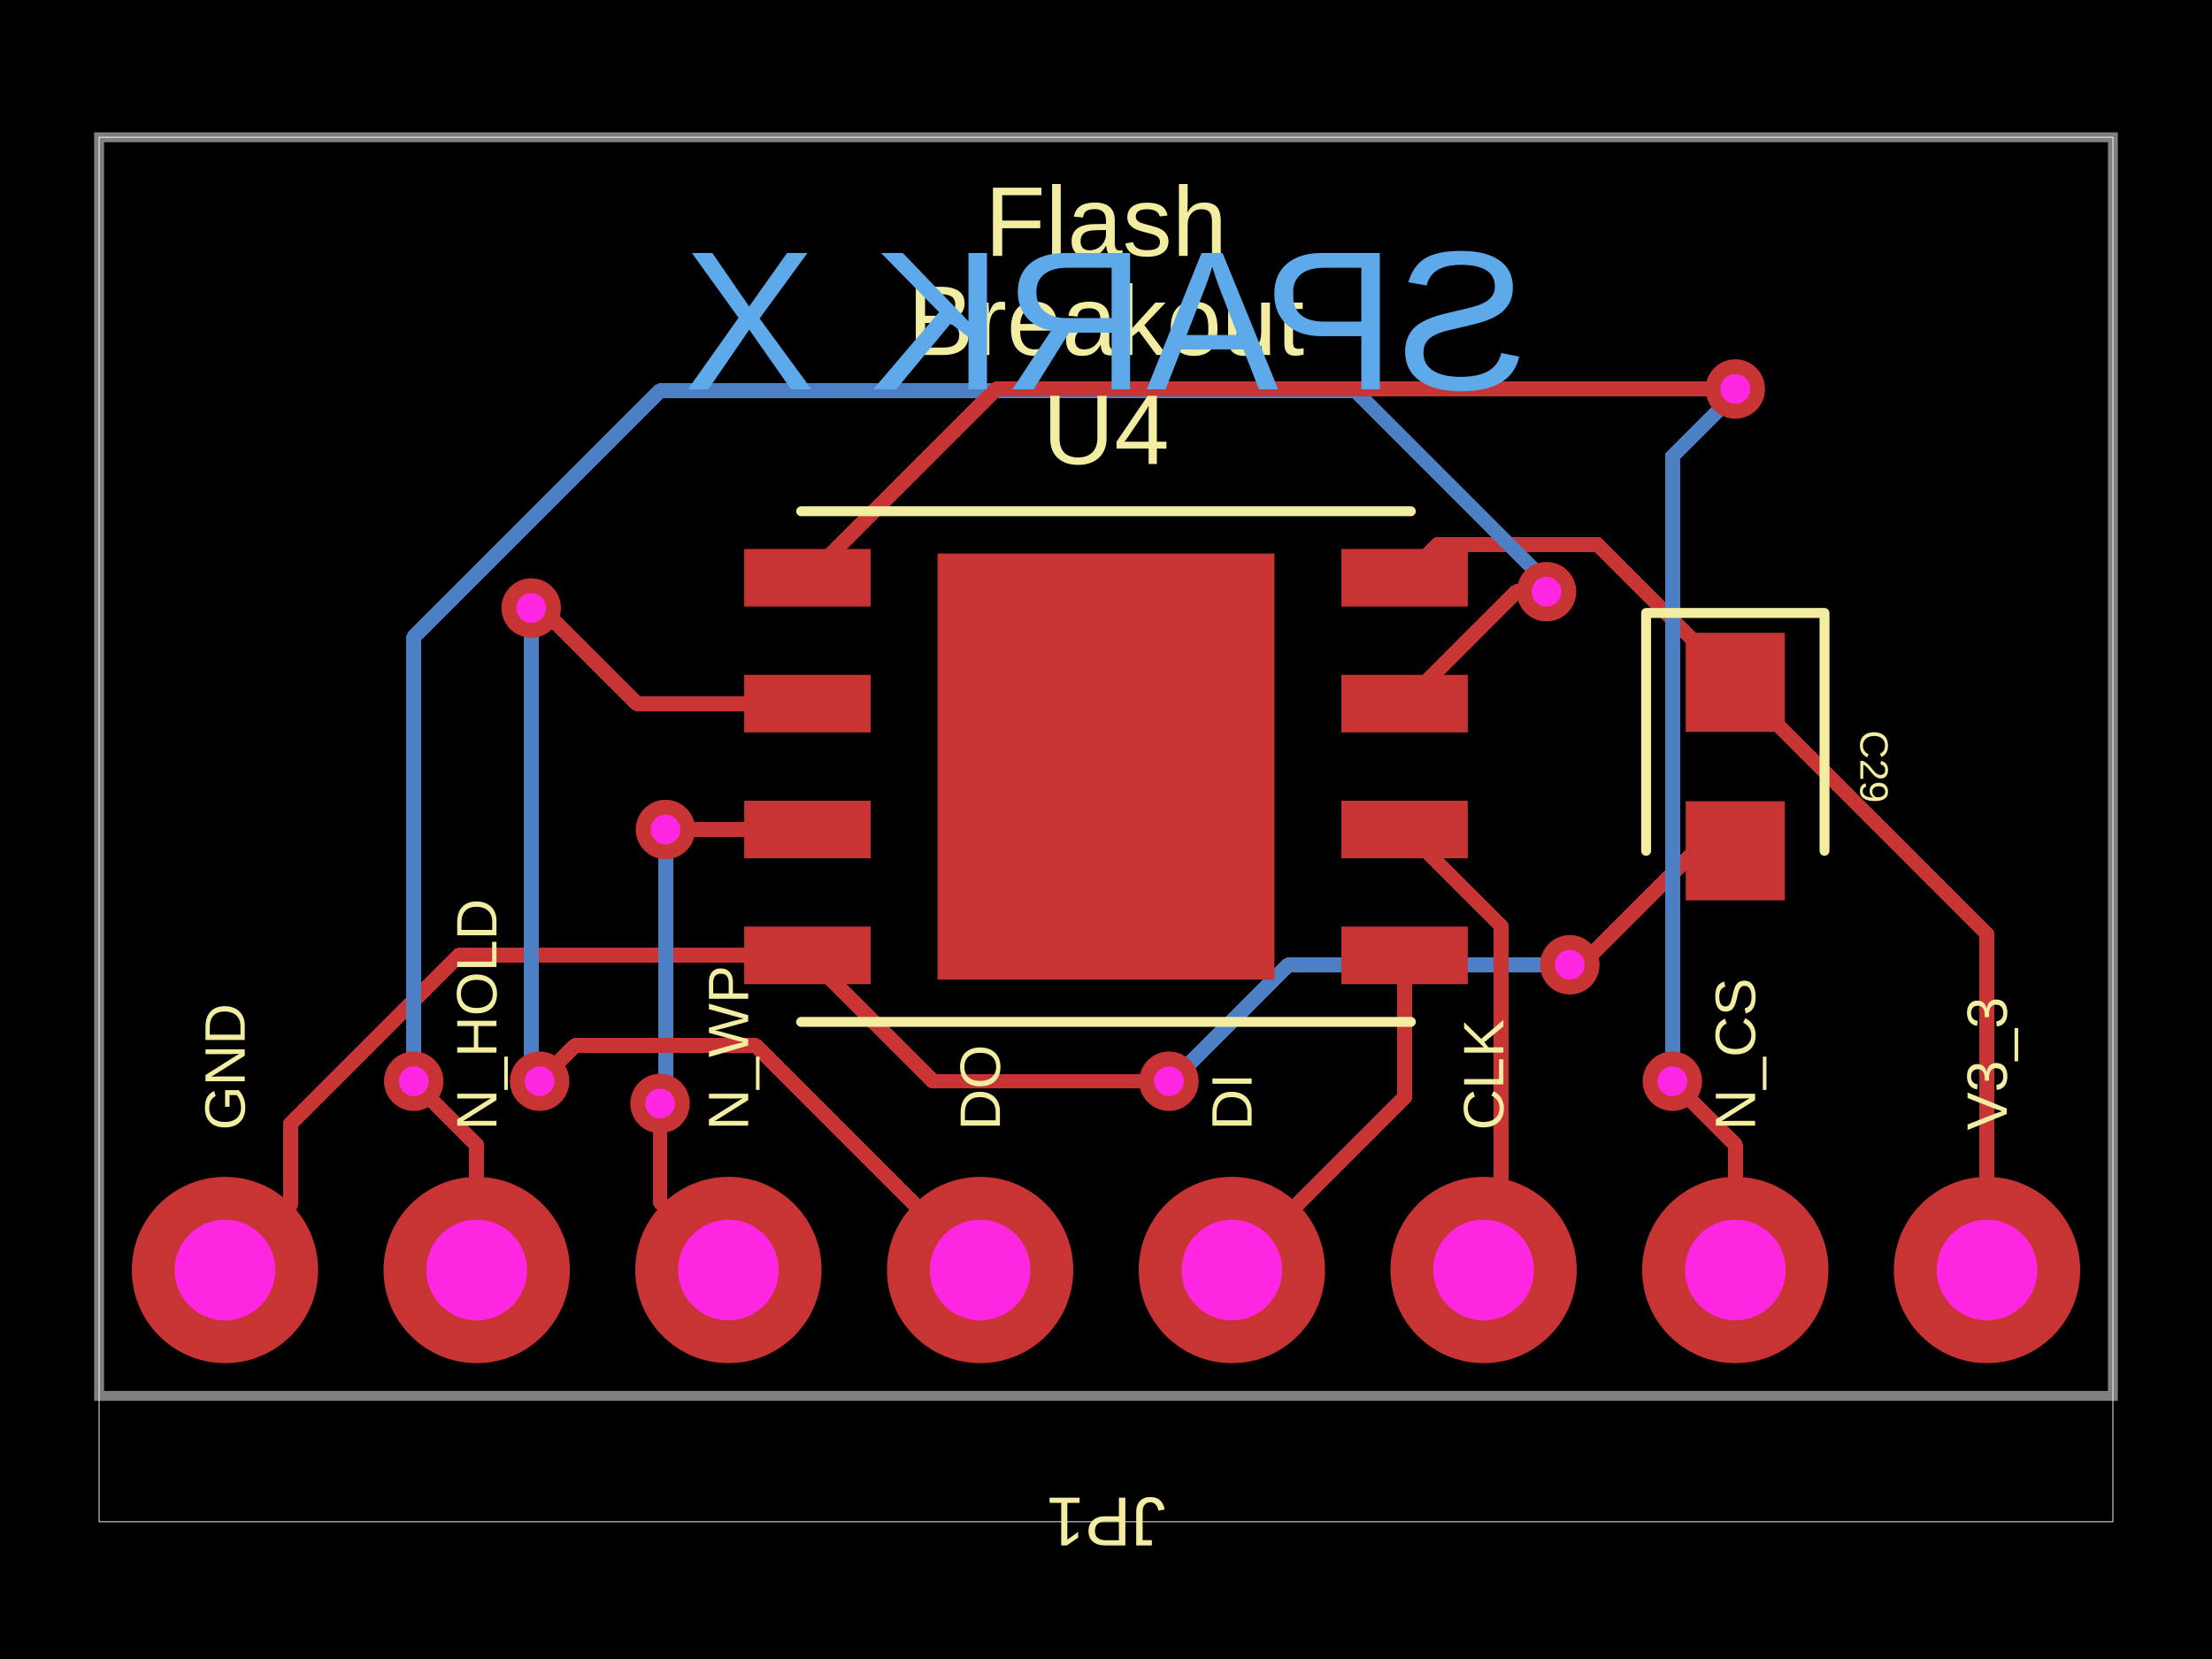
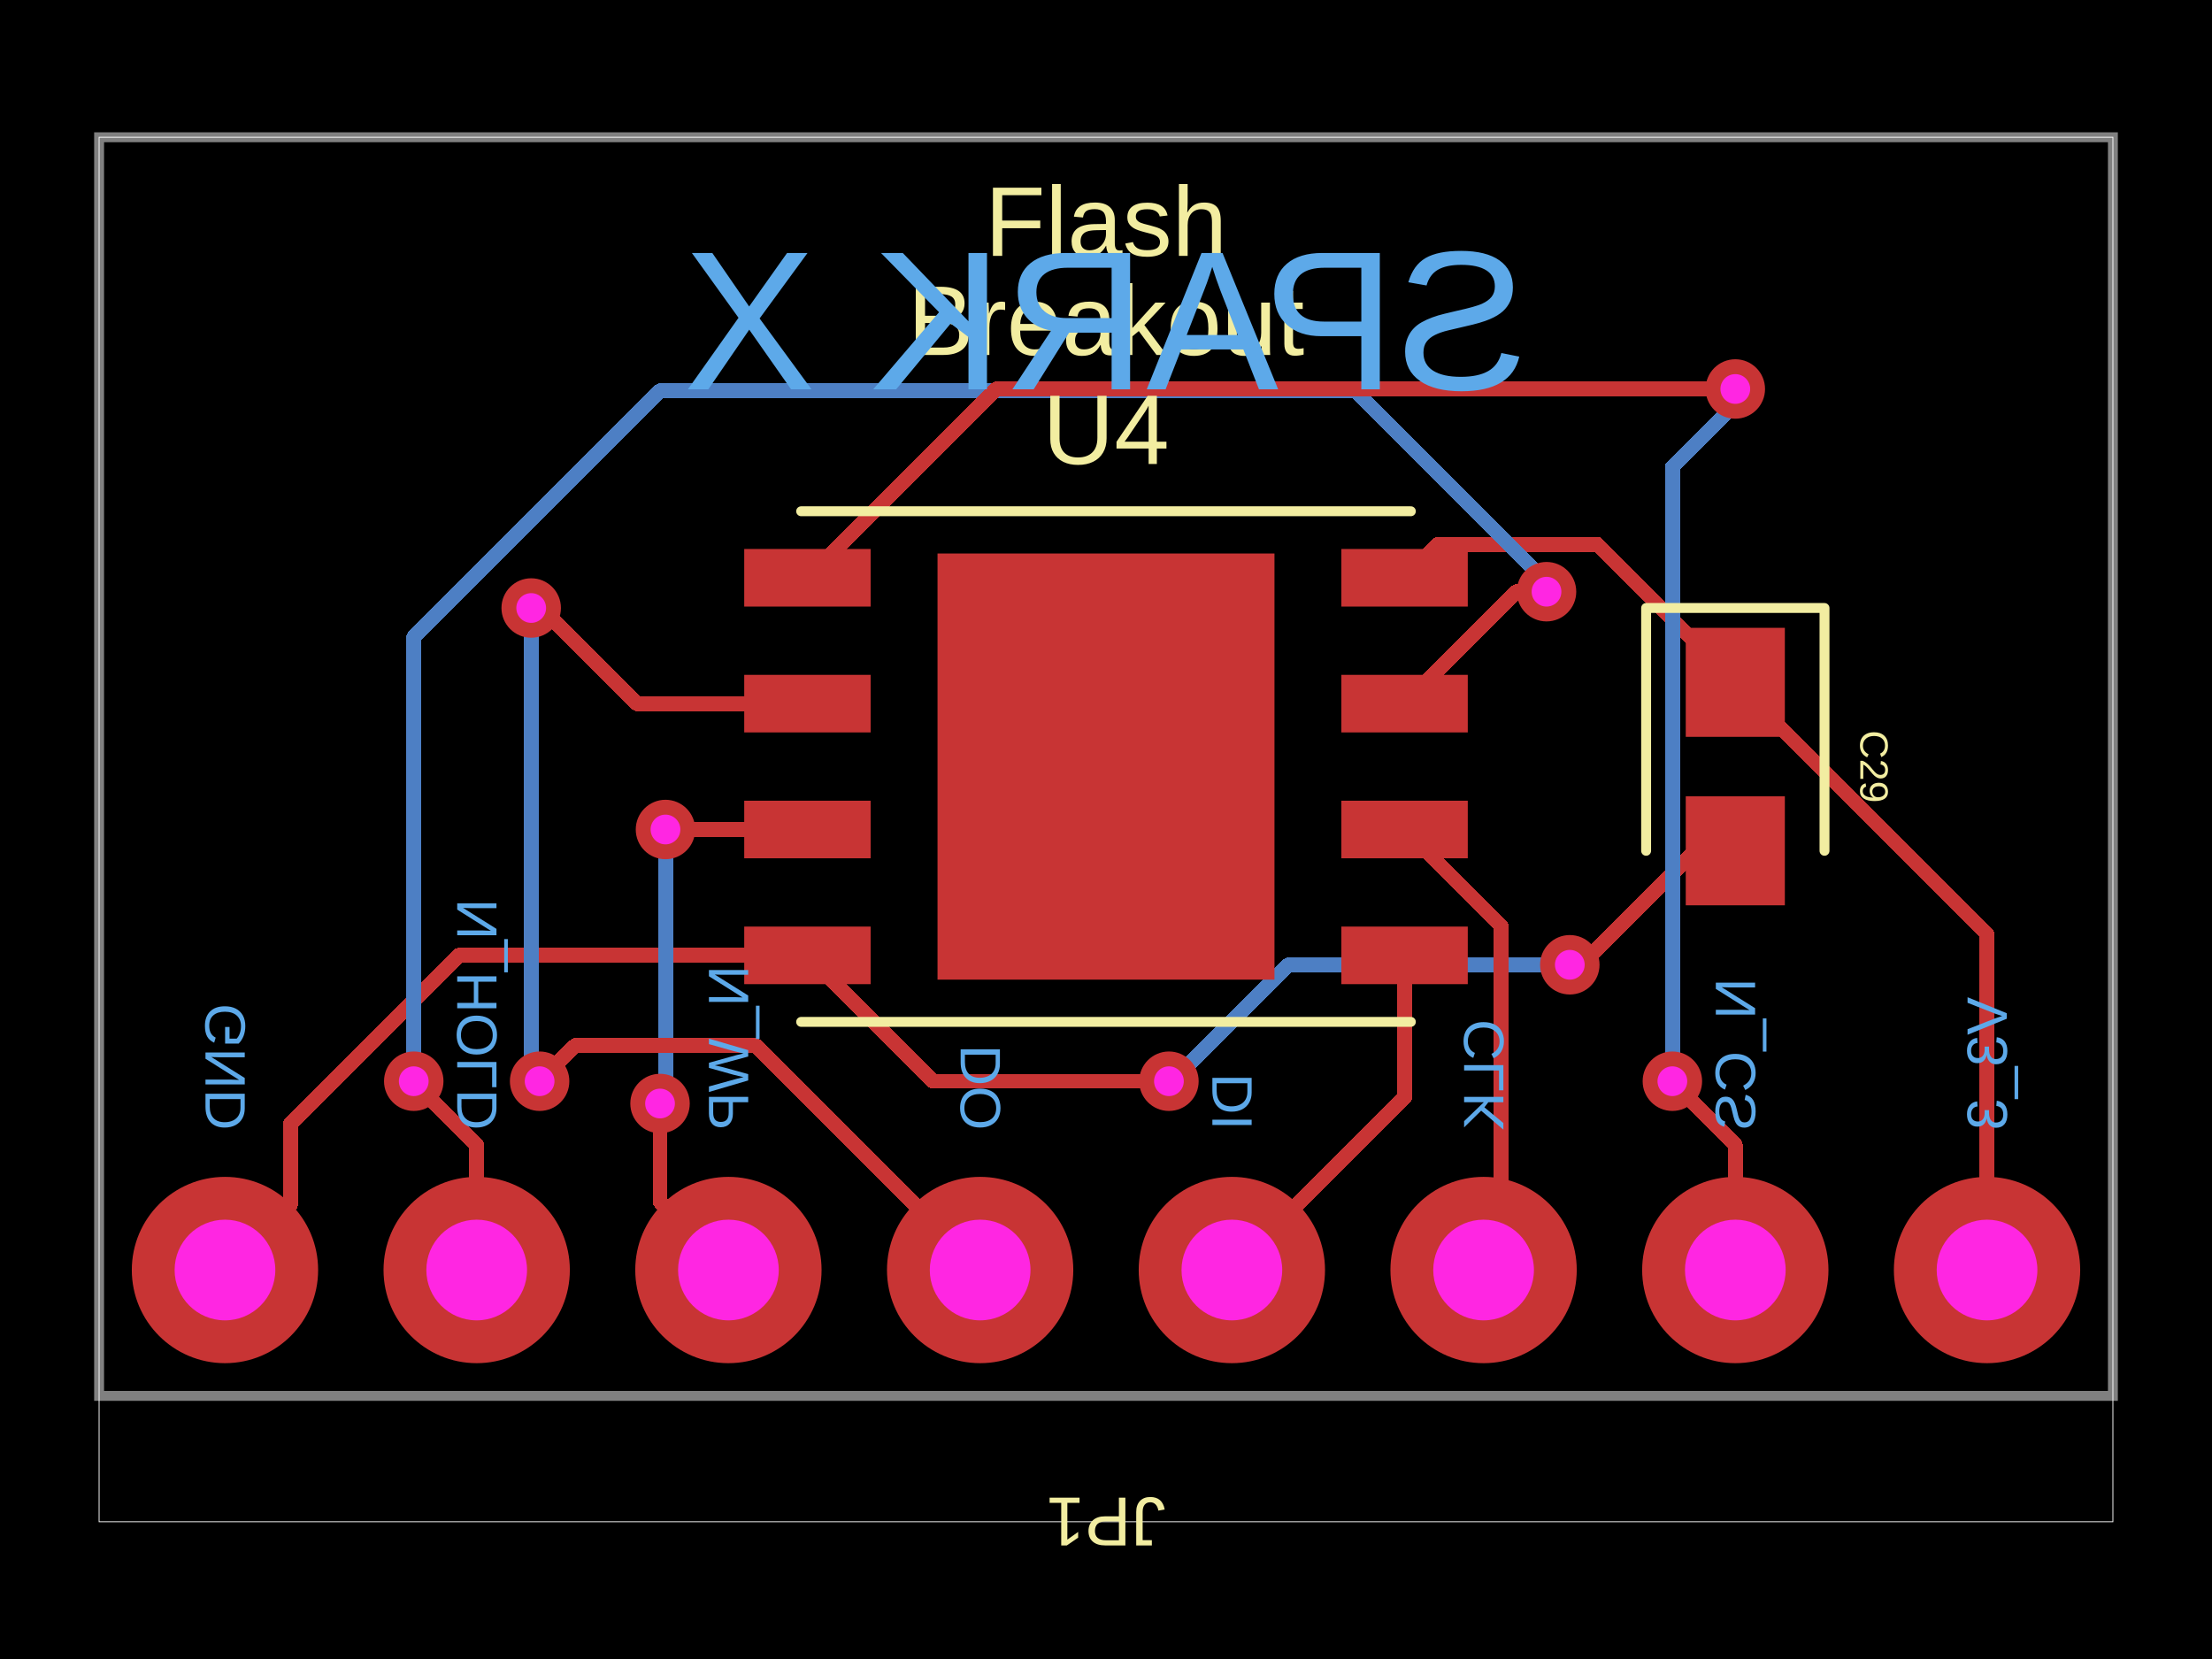
- <svg xmlns="http://www.w3.org/2000/svg" width="800" height="600" data-software-used-string="@tscircuit/core@0.0.574">
+ <svg xmlns="http://www.w3.org/2000/svg" width="800" height="600" data-software-used-string="@tscircuit/core@0.0.579">
  <style />
  <rect class="boundary" x="0" y="0" fill="#000" width="800" height="600" />
  <rect class="pcb-boundary" fill="none" stroke="#fff" stroke-width="0.3" x="35.842" y="49.642" width="728.315" height="500.717" />
  <path class="pcb-board" d="M 35.842 504.839 L 764.158 504.839 L 764.158 49.642 L 35.842 49.642 Z" fill="none" stroke="rgba(255, 255, 255, 0.5)" stroke-width="3.584" />
  <path class="pcb-trace" stroke="rgb(200, 52, 52)" fill="none" d="M 292.018 345.52 L 165.953 345.52" stroke-width="5.376" stroke-linecap="round" stroke-linejoin="round" shape-rendering="crispEdges" data-layer="top" />
  <path class="pcb-trace" stroke="rgb(200, 52, 52)" fill="none" d="M 165.953 345.52 L 105.049 406.424" stroke-width="5.376" stroke-linecap="round" stroke-linejoin="round" shape-rendering="crispEdges" data-layer="top" />
  <path class="pcb-trace" stroke="rgb(200, 52, 52)" fill="none" d="M 105.049 406.424 L 105.049 435.632" stroke-width="5.376" stroke-linecap="round" stroke-linejoin="round" shape-rendering="crispEdges" data-layer="top" />
  <path class="pcb-trace" stroke="rgb(200, 52, 52)" fill="none" d="M 105.049 435.632 L 81.362 459.319" stroke-width="5.376" stroke-linecap="round" stroke-linejoin="round" shape-rendering="crispEdges" data-layer="top" />
  <path class="pcb-trace" stroke="rgb(77, 127, 196)" fill="none" d="M 567.742 348.925 L 567.742 348.925" stroke-width="5.376" stroke-linecap="round" stroke-linejoin="round" shape-rendering="crispEdges" data-layer="bottom" />
  <path class="pcb-trace" stroke="rgb(77, 127, 196)" fill="none" d="M 567.742 348.925 L 466.051 348.925" stroke-width="5.376" stroke-linecap="round" stroke-linejoin="round" shape-rendering="crispEdges" data-layer="bottom" />
  <path class="pcb-trace" stroke="rgb(77, 127, 196)" fill="none" d="M 466.051 348.925 L 423.936 391.039" stroke-width="5.376" stroke-linecap="round" stroke-linejoin="round" shape-rendering="crispEdges" data-layer="bottom" />
  <path class="pcb-trace" stroke="rgb(77, 127, 196)" fill="none" d="M 423.936 391.039 L 422.76 391.039" stroke-width="5.376" stroke-linecap="round" stroke-linejoin="round" shape-rendering="crispEdges" data-layer="bottom" />
  <path class="pcb-trace" stroke="rgb(77, 127, 196)" fill="none" d="M 422.76 391.039 L 422.76 391.039" stroke-width="5.376" stroke-linecap="round" stroke-linejoin="round" shape-rendering="crispEdges" data-layer="bottom" />
  <path class="pcb-trace" stroke="rgb(200, 52, 52)" fill="none" d="M 627.599 307.706 L 613.116 307.706" stroke-width="5.376" stroke-linecap="round" stroke-linejoin="round" shape-rendering="crispEdges" data-layer="top" />
  <path class="pcb-trace" stroke="rgb(200, 52, 52)" fill="none" d="M 613.116 307.706 L 572.556 348.266" stroke-width="5.376" stroke-linecap="round" stroke-linejoin="round" shape-rendering="crispEdges" data-layer="top" />
  <path class="pcb-trace" stroke="rgb(200, 52, 52)" fill="none" d="M 572.556 348.266 L 567.742 348.925" stroke-width="5.376" stroke-linecap="round" stroke-linejoin="round" shape-rendering="crispEdges" data-layer="top" />
  <path class="pcb-trace" stroke="rgb(200, 52, 52)" fill="none" d="M 567.742 348.925 L 567.742 348.925" stroke-width="5.376" stroke-linecap="round" stroke-linejoin="round" shape-rendering="crispEdges" data-layer="top" />
  <path class="pcb-trace" stroke="rgb(200, 52, 52)" fill="none" d="M 422.76 391.039 L 422.76 391.039" stroke-width="5.376" stroke-linecap="round" stroke-linejoin="round" shape-rendering="crispEdges" data-layer="top" />
  <path class="pcb-trace" stroke="rgb(200, 52, 52)" fill="none" d="M 422.76 391.039 L 337.538 391.039" stroke-width="5.376" stroke-linecap="round" stroke-linejoin="round" shape-rendering="crispEdges" data-layer="top" />
  <path class="pcb-trace" stroke="rgb(200, 52, 52)" fill="none" d="M 337.538 391.039 L 292.018 345.52" stroke-width="5.376" stroke-linecap="round" stroke-linejoin="round" shape-rendering="crispEdges" data-layer="top" />
  <path class="pcb-trace" stroke="rgb(200, 52, 52)" fill="none" d="M 627.599 246.774 L 577.678 196.853" stroke-width="5.376" stroke-linecap="round" stroke-linejoin="round" shape-rendering="crispEdges" data-layer="top" />
  <path class="pcb-trace" stroke="rgb(200, 52, 52)" fill="none" d="M 577.678 196.853 L 522.838 196.853" stroke-width="5.376" stroke-linecap="round" stroke-linejoin="round" shape-rendering="crispEdges" data-layer="top" />
  <path class="pcb-trace" stroke="rgb(200, 52, 52)" fill="none" d="M 522.838 196.853 L 520.089 196.853" stroke-width="5.376" stroke-linecap="round" stroke-linejoin="round" shape-rendering="crispEdges" data-layer="top" />
  <path class="pcb-trace" stroke="rgb(200, 52, 52)" fill="none" d="M 520.089 196.853 L 507.982 208.961" stroke-width="5.376" stroke-linecap="round" stroke-linejoin="round" shape-rendering="crispEdges" data-layer="top" />
  <path class="pcb-trace" stroke="rgb(200, 52, 52)" fill="none" d="M 718.638 459.319 L 718.638 337.814" stroke-width="5.376" stroke-linecap="round" stroke-linejoin="round" shape-rendering="crispEdges" data-layer="top" />
  <path class="pcb-trace" stroke="rgb(200, 52, 52)" fill="none" d="M 718.638 337.814 L 627.599 246.774" stroke-width="5.376" stroke-linecap="round" stroke-linejoin="round" shape-rendering="crispEdges" data-layer="top" />
  <path class="pcb-trace" stroke="rgb(77, 127, 196)" fill="none" d="M 149.642 391.039 L 149.642 391.039" stroke-width="5.376" stroke-linecap="round" stroke-linejoin="round" shape-rendering="crispEdges" data-layer="bottom" />
  <path class="pcb-trace" stroke="rgb(77, 127, 196)" fill="none" d="M 149.642 391.039 L 149.642 230.44" stroke-width="5.376" stroke-linecap="round" stroke-linejoin="round" shape-rendering="crispEdges" data-layer="bottom" />
  <path class="pcb-trace" stroke="rgb(77, 127, 196)" fill="none" d="M 149.642 230.44 L 238.812 141.269" stroke-width="5.376" stroke-linecap="round" stroke-linejoin="round" shape-rendering="crispEdges" data-layer="bottom" />
  <path class="pcb-trace" stroke="rgb(77, 127, 196)" fill="none" d="M 238.812 141.269 L 490.046 141.269" stroke-width="5.376" stroke-linecap="round" stroke-linejoin="round" shape-rendering="crispEdges" data-layer="bottom" />
  <path class="pcb-trace" stroke="rgb(77, 127, 196)" fill="none" d="M 490.046 141.269 L 559.319 210.542" stroke-width="5.376" stroke-linecap="round" stroke-linejoin="round" shape-rendering="crispEdges" data-layer="bottom" />
  <path class="pcb-trace" stroke="rgb(77, 127, 196)" fill="none" d="M 559.319 210.542 L 559.319 213.993" stroke-width="5.376" stroke-linecap="round" stroke-linejoin="round" shape-rendering="crispEdges" data-layer="bottom" />
  <path class="pcb-trace" stroke="rgb(77, 127, 196)" fill="none" d="M 559.319 213.993 L 559.319 213.993" stroke-width="5.376" stroke-linecap="round" stroke-linejoin="round" shape-rendering="crispEdges" data-layer="bottom" />
  <path class="pcb-trace" stroke="rgb(200, 52, 52)" fill="none" d="M 172.401 459.319 L 172.401 414.086" stroke-width="5.376" stroke-linecap="round" stroke-linejoin="round" shape-rendering="crispEdges" data-layer="top" />
  <path class="pcb-trace" stroke="rgb(200, 52, 52)" fill="none" d="M 172.401 414.086 L 153.699 395.384" stroke-width="5.376" stroke-linecap="round" stroke-linejoin="round" shape-rendering="crispEdges" data-layer="top" />
  <path class="pcb-trace" stroke="rgb(200, 52, 52)" fill="none" d="M 153.699 395.384 L 149.642 391.039" stroke-width="5.376" stroke-linecap="round" stroke-linejoin="round" shape-rendering="crispEdges" data-layer="top" />
  <path class="pcb-trace" stroke="rgb(200, 52, 52)" fill="none" d="M 149.642 391.039 L 149.642 391.039" stroke-width="5.376" stroke-linecap="round" stroke-linejoin="round" shape-rendering="crispEdges" data-layer="top" />
  <path class="pcb-trace" stroke="rgb(200, 52, 52)" fill="none" d="M 559.319 213.993 L 559.319 213.993" stroke-width="5.376" stroke-linecap="round" stroke-linejoin="round" shape-rendering="crispEdges" data-layer="top" />
  <path class="pcb-trace" stroke="rgb(200, 52, 52)" fill="none" d="M 559.319 213.993 L 548.469 213.993" stroke-width="5.376" stroke-linecap="round" stroke-linejoin="round" shape-rendering="crispEdges" data-layer="top" />
  <path class="pcb-trace" stroke="rgb(200, 52, 52)" fill="none" d="M 548.469 213.993 L 507.982 254.48" stroke-width="5.376" stroke-linecap="round" stroke-linejoin="round" shape-rendering="crispEdges" data-layer="top" />
  <path class="pcb-trace" stroke="rgb(77, 127, 196)" fill="none" d="M 240.681 300 L 240.681 300" stroke-width="5.376" stroke-linecap="round" stroke-linejoin="round" shape-rendering="crispEdges" data-layer="bottom" />
  <path class="pcb-trace" stroke="rgb(77, 127, 196)" fill="none" d="M 240.681 300 L 240.681 395.734" stroke-width="5.376" stroke-linecap="round" stroke-linejoin="round" shape-rendering="crispEdges" data-layer="bottom" />
  <path class="pcb-trace" stroke="rgb(77, 127, 196)" fill="none" d="M 240.681 395.734 L 238.71 397.705" stroke-width="5.376" stroke-linecap="round" stroke-linejoin="round" shape-rendering="crispEdges" data-layer="bottom" />
  <path class="pcb-trace" stroke="rgb(77, 127, 196)" fill="none" d="M 238.71 397.705 L 238.71 399.104" stroke-width="5.376" stroke-linecap="round" stroke-linejoin="round" shape-rendering="crispEdges" data-layer="bottom" />
  <path class="pcb-trace" stroke="rgb(77, 127, 196)" fill="none" d="M 238.71 399.104 L 238.71 399.104" stroke-width="5.376" stroke-linecap="round" stroke-linejoin="round" shape-rendering="crispEdges" data-layer="bottom" />
  <path class="pcb-trace" stroke="rgb(200, 52, 52)" fill="none" d="M 292.018 300 L 249.842 300" stroke-width="5.376" stroke-linecap="round" stroke-linejoin="round" shape-rendering="crispEdges" data-layer="top" />
  <path class="pcb-trace" stroke="rgb(200, 52, 52)" fill="none" d="M 249.842 300 L 248.01 298.168" stroke-width="5.376" stroke-linecap="round" stroke-linejoin="round" shape-rendering="crispEdges" data-layer="top" />
  <path class="pcb-trace" stroke="rgb(200, 52, 52)" fill="none" d="M 248.01 298.168 L 240.681 300" stroke-width="5.376" stroke-linecap="round" stroke-linejoin="round" shape-rendering="crispEdges" data-layer="top" />
  <path class="pcb-trace" stroke="rgb(200, 52, 52)" fill="none" d="M 240.681 300 L 240.681 300" stroke-width="5.376" stroke-linecap="round" stroke-linejoin="round" shape-rendering="crispEdges" data-layer="top" />
  <path class="pcb-trace" stroke="rgb(200, 52, 52)" fill="none" d="M 238.71 399.104 L 238.71 399.104" stroke-width="5.376" stroke-linecap="round" stroke-linejoin="round" shape-rendering="crispEdges" data-layer="top" />
  <path class="pcb-trace" stroke="rgb(200, 52, 52)" fill="none" d="M 238.71 399.104 L 238.71 434.588" stroke-width="5.376" stroke-linecap="round" stroke-linejoin="round" shape-rendering="crispEdges" data-layer="top" />
  <path class="pcb-trace" stroke="rgb(200, 52, 52)" fill="none" d="M 238.71 434.588 L 263.441 459.319" stroke-width="5.376" stroke-linecap="round" stroke-linejoin="round" shape-rendering="crispEdges" data-layer="top" />
  <path class="pcb-trace" stroke="rgb(77, 127, 196)" fill="none" d="M 192.115 219.892 L 192.115 219.892" stroke-width="5.376" stroke-linecap="round" stroke-linejoin="round" shape-rendering="crispEdges" data-layer="bottom" />
  <path class="pcb-trace" stroke="rgb(77, 127, 196)" fill="none" d="M 192.115 219.892 L 192.115 385.788" stroke-width="5.376" stroke-linecap="round" stroke-linejoin="round" shape-rendering="crispEdges" data-layer="bottom" />
  <path class="pcb-trace" stroke="rgb(77, 127, 196)" fill="none" d="M 192.115 385.788 L 195.161 388.834" stroke-width="5.376" stroke-linecap="round" stroke-linejoin="round" shape-rendering="crispEdges" data-layer="bottom" />
  <path class="pcb-trace" stroke="rgb(77, 127, 196)" fill="none" d="M 195.161 388.834 L 195.161 391.039" stroke-width="5.376" stroke-linecap="round" stroke-linejoin="round" shape-rendering="crispEdges" data-layer="bottom" />
  <path class="pcb-trace" stroke="rgb(77, 127, 196)" fill="none" d="M 195.161 391.039 L 195.161 391.039" stroke-width="5.376" stroke-linecap="round" stroke-linejoin="round" shape-rendering="crispEdges" data-layer="bottom" />
  <path class="pcb-trace" stroke="rgb(200, 52, 52)" fill="none" d="M 292.018 254.48 L 230.389 254.48" stroke-width="5.376" stroke-linecap="round" stroke-linejoin="round" shape-rendering="crispEdges" data-layer="top" />
  <path class="pcb-trace" stroke="rgb(200, 52, 52)" fill="none" d="M 230.389 254.48 L 197.937 222.028" stroke-width="5.376" stroke-linecap="round" stroke-linejoin="round" shape-rendering="crispEdges" data-layer="top" />
  <path class="pcb-trace" stroke="rgb(200, 52, 52)" fill="none" d="M 197.937 222.028 L 192.115 219.892" stroke-width="5.376" stroke-linecap="round" stroke-linejoin="round" shape-rendering="crispEdges" data-layer="top" />
  <path class="pcb-trace" stroke="rgb(200, 52, 52)" fill="none" d="M 192.115 219.892 L 192.115 219.892" stroke-width="5.376" stroke-linecap="round" stroke-linejoin="round" shape-rendering="crispEdges" data-layer="top" />
  <path class="pcb-trace" stroke="rgb(200, 52, 52)" fill="none" d="M 195.161 391.039 L 195.161 391.039" stroke-width="5.376" stroke-linecap="round" stroke-linejoin="round" shape-rendering="crispEdges" data-layer="top" />
  <path class="pcb-trace" stroke="rgb(200, 52, 52)" fill="none" d="M 195.161 391.039 L 208.116 378.085" stroke-width="5.376" stroke-linecap="round" stroke-linejoin="round" shape-rendering="crispEdges" data-layer="top" />
  <path class="pcb-trace" stroke="rgb(200, 52, 52)" fill="none" d="M 208.116 378.085 L 270.349 378.085" stroke-width="5.376" stroke-linecap="round" stroke-linejoin="round" shape-rendering="crispEdges" data-layer="top" />
  <path class="pcb-trace" stroke="rgb(200, 52, 52)" fill="none" d="M 270.349 378.085 L 273.246 378.085" stroke-width="5.376" stroke-linecap="round" stroke-linejoin="round" shape-rendering="crispEdges" data-layer="top" />
  <path class="pcb-trace" stroke="rgb(200, 52, 52)" fill="none" d="M 273.246 378.085 L 354.48 459.319" stroke-width="5.376" stroke-linecap="round" stroke-linejoin="round" shape-rendering="crispEdges" data-layer="top" />
  <path class="pcb-trace" stroke="rgb(200, 52, 52)" fill="none" d="M 507.982 345.52 L 507.982 396.857" stroke-width="5.376" stroke-linecap="round" stroke-linejoin="round" shape-rendering="crispEdges" data-layer="top" />
  <path class="pcb-trace" stroke="rgb(200, 52, 52)" fill="none" d="M 507.982 396.857 L 445.52 459.319" stroke-width="5.376" stroke-linecap="round" stroke-linejoin="round" shape-rendering="crispEdges" data-layer="top" />
  <path class="pcb-trace" stroke="rgb(200, 52, 52)" fill="none" d="M 507.982 300 L 542.891 334.909" stroke-width="5.376" stroke-linecap="round" stroke-linejoin="round" shape-rendering="crispEdges" data-layer="top" />
  <path class="pcb-trace" stroke="rgb(200, 52, 52)" fill="none" d="M 542.891 334.909 L 542.891 452.987" stroke-width="5.376" stroke-linecap="round" stroke-linejoin="round" shape-rendering="crispEdges" data-layer="top" />
  <path class="pcb-trace" stroke="rgb(200, 52, 52)" fill="none" d="M 542.891 452.987 L 542.891 452.987" stroke-width="5.376" stroke-linecap="round" stroke-linejoin="round" shape-rendering="crispEdges" data-layer="top" />
  <path class="pcb-trace" stroke="rgb(200, 52, 52)" fill="none" d="M 542.891 452.987 L 536.559 459.319" stroke-width="5.376" stroke-linecap="round" stroke-linejoin="round" shape-rendering="crispEdges" data-layer="top" />
  <path class="pcb-trace" stroke="rgb(77, 127, 196)" fill="none" d="M 604.839 391.039 L 604.839 391.039" stroke-width="5.376" stroke-linecap="round" stroke-linejoin="round" shape-rendering="crispEdges" data-layer="bottom" />
-   <path class="pcb-trace" stroke="rgb(77, 127, 196)" fill="none" d="M 604.839 391.039 L 604.839 165.1" stroke-width="5.376" stroke-linecap="round" stroke-linejoin="round" shape-rendering="crispEdges" data-layer="bottom" />
-   <path class="pcb-trace" stroke="rgb(77, 127, 196)" fill="none" d="M 604.839 165.1 L 622.466 147.473" stroke-width="5.376" stroke-linecap="round" stroke-linejoin="round" shape-rendering="crispEdges" data-layer="bottom" />
-   <path class="pcb-trace" stroke="rgb(77, 127, 196)" fill="none" d="M 622.466 147.473 L 627.599 140.681" stroke-width="5.376" stroke-linecap="round" stroke-linejoin="round" shape-rendering="crispEdges" data-layer="bottom" />
+   <path class="pcb-trace" stroke="rgb(77, 127, 196)" fill="none" d="M 604.839 391.039 L 604.839 168.908" stroke-width="5.376" stroke-linecap="round" stroke-linejoin="round" shape-rendering="crispEdges" data-layer="bottom" />
+   <path class="pcb-trace" stroke="rgb(77, 127, 196)" fill="none" d="M 604.839 168.908 L 625.157 148.59" stroke-width="5.376" stroke-linecap="round" stroke-linejoin="round" shape-rendering="crispEdges" data-layer="bottom" />
+   <path class="pcb-trace" stroke="rgb(77, 127, 196)" fill="none" d="M 625.157 148.59 L 627.599 140.681" stroke-width="5.376" stroke-linecap="round" stroke-linejoin="round" shape-rendering="crispEdges" data-layer="bottom" />
  <path class="pcb-trace" stroke="rgb(77, 127, 196)" fill="none" d="M 627.599 140.681 L 627.599 140.681" stroke-width="5.376" stroke-linecap="round" stroke-linejoin="round" shape-rendering="crispEdges" data-layer="bottom" />
  <path class="pcb-trace" stroke="rgb(200, 52, 52)" fill="none" d="M 627.599 459.319 L 627.599 414.086" stroke-width="5.376" stroke-linecap="round" stroke-linejoin="round" shape-rendering="crispEdges" data-layer="top" />
  <path class="pcb-trace" stroke="rgb(200, 52, 52)" fill="none" d="M 627.599 414.086 L 608.896 395.384" stroke-width="5.376" stroke-linecap="round" stroke-linejoin="round" shape-rendering="crispEdges" data-layer="top" />
  <path class="pcb-trace" stroke="rgb(200, 52, 52)" fill="none" d="M 608.896 395.384 L 604.839 391.039" stroke-width="5.376" stroke-linecap="round" stroke-linejoin="round" shape-rendering="crispEdges" data-layer="top" />
  <path class="pcb-trace" stroke="rgb(200, 52, 52)" fill="none" d="M 604.839 391.039 L 604.839 391.039" stroke-width="5.376" stroke-linecap="round" stroke-linejoin="round" shape-rendering="crispEdges" data-layer="top" />
  <path class="pcb-trace" stroke="rgb(200, 52, 52)" fill="none" d="M 627.599 140.681 L 627.599 140.681" stroke-width="5.376" stroke-linecap="round" stroke-linejoin="round" shape-rendering="crispEdges" data-layer="top" />
  <path class="pcb-trace" stroke="rgb(200, 52, 52)" fill="none" d="M 627.599 140.681 L 360.298 140.681" stroke-width="5.376" stroke-linecap="round" stroke-linejoin="round" shape-rendering="crispEdges" data-layer="top" />
  <path class="pcb-trace" stroke="rgb(200, 52, 52)" fill="none" d="M 360.298 140.681 L 292.018 208.961" stroke-width="5.376" stroke-linecap="round" stroke-linejoin="round" shape-rendering="crispEdges" data-layer="top" />
  <rect class="pcb-pad" fill="rgb(200, 52, 52)" x="269.16" y="198.548" width="45.717" height="20.824" data-layer="top" />
  <rect class="pcb-pad" fill="rgb(200, 52, 52)" x="269.16" y="244.068" width="45.717" height="20.824" data-layer="top" />
  <rect class="pcb-pad" fill="rgb(200, 52, 52)" x="269.16" y="289.588" width="45.717" height="20.824" data-layer="top" />
  <rect class="pcb-pad" fill="rgb(200, 52, 52)" x="269.16" y="335.108" width="45.717" height="20.824" data-layer="top" />
  <rect class="pcb-pad" fill="rgb(200, 52, 52)" x="485.123" y="198.548" width="45.717" height="20.824" data-layer="top" />
  <rect class="pcb-pad" fill="rgb(200, 52, 52)" x="485.123" y="244.068" width="45.717" height="20.824" data-layer="top" />
  <rect class="pcb-pad" fill="rgb(200, 52, 52)" x="485.123" y="289.588" width="45.717" height="20.824" data-layer="top" />
  <rect class="pcb-pad" fill="rgb(200, 52, 52)" x="485.123" y="335.108" width="45.717" height="20.824" data-layer="top" />
  <rect class="pcb-pad" fill="rgb(200, 52, 52)" x="339.068" y="200.179" width="121.864" height="154.122" data-layer="top" />
-   <rect class="pcb-pad" fill="rgb(200, 52, 52)" x="609.677" y="228.853" width="35.842" height="35.842" data-layer="top" />
-   <rect class="pcb-pad" fill="rgb(200, 52, 52)" x="609.677" y="289.785" width="35.842" height="35.842" data-layer="top" />
+   <rect class="pcb-pad" fill="rgb(200, 52, 52)" x="609.677" y="227.061" width="35.842" height="39.427" data-layer="top" />
+   <rect class="pcb-pad" fill="rgb(200, 52, 52)" x="609.677" y="287.993" width="35.842" height="39.427" data-layer="top" />
  <g>
    <circle class="pcb-hole-outer" fill="rgb(200, 52, 52)" cx="567.742" cy="348.925" r="10.753" />
    <circle class="pcb-hole-inner" fill="#FF26E2" cx="567.742" cy="348.925" r="5.376" />
  </g>
  <g>
    <circle class="pcb-hole-outer" fill="rgb(200, 52, 52)" cx="422.76" cy="391.039" r="10.753" />
    <circle class="pcb-hole-inner" fill="#FF26E2" cx="422.76" cy="391.039" r="5.376" />
  </g>
  <g>
    <circle class="pcb-hole-outer" fill="rgb(200, 52, 52)" cx="149.642" cy="391.039" r="10.753" />
    <circle class="pcb-hole-inner" fill="#FF26E2" cx="149.642" cy="391.039" r="5.376" />
  </g>
  <g>
    <circle class="pcb-hole-outer" fill="rgb(200, 52, 52)" cx="559.319" cy="213.993" r="10.753" />
    <circle class="pcb-hole-inner" fill="#FF26E2" cx="559.319" cy="213.993" r="5.376" />
  </g>
  <g>
    <circle class="pcb-hole-outer" fill="rgb(200, 52, 52)" cx="240.681" cy="300" r="10.753" />
    <circle class="pcb-hole-inner" fill="#FF26E2" cx="240.681" cy="300" r="5.376" />
  </g>
  <g>
    <circle class="pcb-hole-outer" fill="rgb(200, 52, 52)" cx="238.71" cy="399.104" r="10.753" />
    <circle class="pcb-hole-inner" fill="#FF26E2" cx="238.71" cy="399.104" r="5.376" />
  </g>
  <g>
    <circle class="pcb-hole-outer" fill="rgb(200, 52, 52)" cx="192.115" cy="219.892" r="10.753" />
    <circle class="pcb-hole-inner" fill="#FF26E2" cx="192.115" cy="219.892" r="5.376" />
  </g>
  <g>
    <circle class="pcb-hole-outer" fill="rgb(200, 52, 52)" cx="195.161" cy="391.039" r="10.753" />
    <circle class="pcb-hole-inner" fill="#FF26E2" cx="195.161" cy="391.039" r="5.376" />
  </g>
  <g>
    <circle class="pcb-hole-outer" fill="rgb(200, 52, 52)" cx="604.839" cy="391.039" r="10.753" />
    <circle class="pcb-hole-inner" fill="#FF26E2" cx="604.839" cy="391.039" r="5.376" />
  </g>
  <g>
    <circle class="pcb-hole-outer" fill="rgb(200, 52, 52)" cx="627.599" cy="140.681" r="10.753" />
    <circle class="pcb-hole-inner" fill="#FF26E2" cx="627.599" cy="140.681" r="5.376" />
  </g>
  <path class="pcb-silkscreen pcb-silkscreen-top" d="M 289.742 184.903 L 510.258 184.903" fill="none" stroke="#f2eda1" stroke-width="3.584" stroke-linecap="round" stroke-linejoin="round" data-pcb-component-id="null" data-pcb-silkscreen-path-id="pcb_silkscreen_path_0" />
  <path class="pcb-silkscreen pcb-silkscreen-top" d="M 510.258 369.577 L 289.742 369.577" fill="none" stroke="#f2eda1" stroke-width="3.584" stroke-linecap="round" stroke-linejoin="round" data-pcb-component-id="null" data-pcb-silkscreen-path-id="pcb_silkscreen_path_1" />
-   <path class="pcb-silkscreen pcb-silkscreen-top" d="M 659.857 307.706 L 659.857 221.685 L 595.341 221.685 L 595.341 307.706" fill="none" stroke="#f2eda1" stroke-width="3.584" stroke-linecap="round" stroke-linejoin="round" data-pcb-component-id="pcb_component_1" data-pcb-silkscreen-path-id="pcb_silkscreen_path_2" />
+   <path class="pcb-silkscreen pcb-silkscreen-top" d="M 659.857 307.706 L 659.857 219.892 L 595.341 219.892 L 595.341 307.706" fill="none" stroke="#f2eda1" stroke-width="3.584" stroke-linecap="round" stroke-linejoin="round" data-pcb-component-id="pcb_component_1" data-pcb-silkscreen-path-id="pcb_silkscreen_path_2" />
  <text x="0" y="0" dx="0" dy="0" fill="#f2eda1" font-family="Arial, sans-serif" font-size="35.842" text-anchor="middle" dominant-baseline="central" transform="matrix(1,0,0,1,400,155.3763)" class="pcb-silkscreen-text pcb-silkscreen-top" data-pcb-silkscreen-text-id="pcb_component_0" stroke="none">U4</text>
  <text x="0" y="0" dx="0" dy="0" fill="#f2eda1" font-family="Arial, sans-serif" font-size="14.337" text-anchor="middle" dominant-baseline="central" transform="matrix(6.123233995736766e-17,1,-1,6.123233995736766e-17,677.7778,277.2401)" class="pcb-silkscreen-text pcb-silkscreen-top" data-pcb-silkscreen-text-id="pcb_component_1" stroke="none">C29</text>
  <text x="0" y="0" dx="0" dy="0" fill="#f2eda1" font-family="Arial, sans-serif" font-size="35.842" text-anchor="middle" dominant-baseline="central" transform="matrix(1,0,0,1,400,80.10753)" class="pcb-silkscreen-text pcb-silkscreen-top" data-pcb-silkscreen-text-id="null" stroke="none">Flash</text>
  <text x="0" y="0" dx="0" dy="0" fill="#f2eda1" font-family="Arial, sans-serif" font-size="35.842" text-anchor="middle" dominant-baseline="central" transform="matrix(1,0,0,1,400,115.9498)" class="pcb-silkscreen-text pcb-silkscreen-top" data-pcb-silkscreen-text-id="null" stroke="none">Breakout</text>
  <text x="0" y="0" dx="0" dy="0" fill="#5da9e9" font-family="Arial, sans-serif" font-size="71.685" text-anchor="middle" dominant-baseline="central" transform="matrix(-1,0,0,1,400,115.9498)" class="pcb-silkscreen-text pcb-silkscreen-bottom" data-pcb-silkscreen-text-id="null" stroke="none">SPARK X</text>
-   <text x="0" y="0" dx="0" dy="0" fill="#f2eda1" font-family="Arial, sans-serif" font-size="20.645" text-anchor="start" dominant-baseline="central" transform="matrix(-1.8369701987210297e-16,-1,1,-1.8369701987210297e-16,718.638,408.7814)" class="pcb-silkscreen-text pcb-silkscreen-top" data-pcb-silkscreen-text-id="pcb_component_2" stroke="none">V3_3</text>
-   <text x="0" y="0" dx="0" dy="0" fill="#f2eda1" font-family="Arial, sans-serif" font-size="20.645" text-anchor="start" dominant-baseline="central" transform="matrix(-1.8369701987210297e-16,-1,1,-1.8369701987210297e-16,627.5986,408.7814)" class="pcb-silkscreen-text pcb-silkscreen-top" data-pcb-silkscreen-text-id="pcb_component_2" stroke="none">N_CS</text>
-   <text x="0" y="0" dx="0" dy="0" fill="#f2eda1" font-family="Arial, sans-serif" font-size="20.645" text-anchor="start" dominant-baseline="central" transform="matrix(-1.8369701987210297e-16,-1,1,-1.8369701987210297e-16,536.5591,408.7814)" class="pcb-silkscreen-text pcb-silkscreen-top" data-pcb-silkscreen-text-id="pcb_component_2" stroke="none">CLK</text>
-   <text x="0" y="0" dx="0" dy="0" fill="#f2eda1" font-family="Arial, sans-serif" font-size="20.645" text-anchor="start" dominant-baseline="central" transform="matrix(-1.8369701987210297e-16,-1,1,-1.8369701987210297e-16,445.5197,408.7814)" class="pcb-silkscreen-text pcb-silkscreen-top" data-pcb-silkscreen-text-id="pcb_component_2" stroke="none">DI</text>
-   <text x="0" y="0" dx="0" dy="0" fill="#f2eda1" font-family="Arial, sans-serif" font-size="20.645" text-anchor="start" dominant-baseline="central" transform="matrix(-1.8369701987210297e-16,-1,1,-1.8369701987210297e-16,354.4803,408.7814)" class="pcb-silkscreen-text pcb-silkscreen-top" data-pcb-silkscreen-text-id="pcb_component_2" stroke="none">DO</text>
-   <text x="0" y="0" dx="0" dy="0" fill="#f2eda1" font-family="Arial, sans-serif" font-size="20.645" text-anchor="start" dominant-baseline="central" transform="matrix(-1.8369701987210297e-16,-1,1,-1.8369701987210297e-16,263.4409,408.7814)" class="pcb-silkscreen-text pcb-silkscreen-top" data-pcb-silkscreen-text-id="pcb_component_2" stroke="none">N_WP</text>
-   <text x="0" y="0" dx="0" dy="0" fill="#f2eda1" font-family="Arial, sans-serif" font-size="20.645" text-anchor="start" dominant-baseline="central" transform="matrix(-1.8369701987210297e-16,-1,1,-1.8369701987210297e-16,172.4014,408.7814)" class="pcb-silkscreen-text pcb-silkscreen-top" data-pcb-silkscreen-text-id="pcb_component_2" stroke="none">N_HOLD</text>
-   <text x="0" y="0" dx="0" dy="0" fill="#f2eda1" font-family="Arial, sans-serif" font-size="20.645" text-anchor="start" dominant-baseline="central" transform="matrix(-1.8369701987210297e-16,-1,1,-1.8369701987210297e-16,81.36201,408.7814)" class="pcb-silkscreen-text pcb-silkscreen-top" data-pcb-silkscreen-text-id="pcb_component_2" stroke="none">GND</text>
+   <text x="0" y="0" dx="0" dy="0" fill="#5da9e9" font-family="Arial, sans-serif" font-size="20.645" text-anchor="end" dominant-baseline="central" transform="matrix(1.8369701987210297e-16,1,1,-1.8369701987210297e-16,718.638,408.7814)" class="pcb-silkscreen-text pcb-silkscreen-bottom" data-pcb-silkscreen-text-id="pcb_component_2" stroke="none">V3_3</text>
+   <text x="0" y="0" dx="0" dy="0" fill="#5da9e9" font-family="Arial, sans-serif" font-size="20.645" text-anchor="end" dominant-baseline="central" transform="matrix(1.8369701987210297e-16,1,1,-1.8369701987210297e-16,627.5986,408.7814)" class="pcb-silkscreen-text pcb-silkscreen-bottom" data-pcb-silkscreen-text-id="pcb_component_2" stroke="none">N_CS</text>
+   <text x="0" y="0" dx="0" dy="0" fill="#5da9e9" font-family="Arial, sans-serif" font-size="20.645" text-anchor="end" dominant-baseline="central" transform="matrix(1.8369701987210297e-16,1,1,-1.8369701987210297e-16,536.5591,408.7814)" class="pcb-silkscreen-text pcb-silkscreen-bottom" data-pcb-silkscreen-text-id="pcb_component_2" stroke="none">CLK</text>
+   <text x="0" y="0" dx="0" dy="0" fill="#5da9e9" font-family="Arial, sans-serif" font-size="20.645" text-anchor="end" dominant-baseline="central" transform="matrix(1.8369701987210297e-16,1,1,-1.8369701987210297e-16,445.5197,408.7814)" class="pcb-silkscreen-text pcb-silkscreen-bottom" data-pcb-silkscreen-text-id="pcb_component_2" stroke="none">DI</text>
+   <text x="0" y="0" dx="0" dy="0" fill="#5da9e9" font-family="Arial, sans-serif" font-size="20.645" text-anchor="end" dominant-baseline="central" transform="matrix(1.8369701987210297e-16,1,1,-1.8369701987210297e-16,354.4803,408.7814)" class="pcb-silkscreen-text pcb-silkscreen-bottom" data-pcb-silkscreen-text-id="pcb_component_2" stroke="none">DO</text>
+   <text x="0" y="0" dx="0" dy="0" fill="#5da9e9" font-family="Arial, sans-serif" font-size="20.645" text-anchor="end" dominant-baseline="central" transform="matrix(1.8369701987210297e-16,1,1,-1.8369701987210297e-16,263.4409,408.7814)" class="pcb-silkscreen-text pcb-silkscreen-bottom" data-pcb-silkscreen-text-id="pcb_component_2" stroke="none">N_WP</text>
+   <text x="0" y="0" dx="0" dy="0" fill="#5da9e9" font-family="Arial, sans-serif" font-size="20.645" text-anchor="end" dominant-baseline="central" transform="matrix(1.8369701987210297e-16,1,1,-1.8369701987210297e-16,172.4014,408.7814)" class="pcb-silkscreen-text pcb-silkscreen-bottom" data-pcb-silkscreen-text-id="pcb_component_2" stroke="none">N_HOLD</text>
+   <text x="0" y="0" dx="0" dy="0" fill="#5da9e9" font-family="Arial, sans-serif" font-size="20.645" text-anchor="end" dominant-baseline="central" transform="matrix(1.8369701987210297e-16,1,1,-1.8369701987210297e-16,81.36201,408.7814)" class="pcb-silkscreen-text pcb-silkscreen-bottom" data-pcb-silkscreen-text-id="pcb_component_2" stroke="none">GND</text>
  <text x="0" y="0" dx="0" dy="0" fill="#f2eda1" font-family="Arial, sans-serif" font-size="25.09" text-anchor="middle" dominant-baseline="central" transform="matrix(-1,1.2246467991473532e-16,-1.2246467991473532e-16,-1,400,550.3584)" class="pcb-silkscreen-text pcb-silkscreen-top" data-pcb-silkscreen-text-id="pcb_component_2" stroke="none">JP1</text>
  <g>
    <circle class="pcb-hole-outer" fill="rgb(200, 52, 52)" cx="718.638" cy="459.319" r="33.692" />
    <circle class="pcb-hole-inner" fill="#FF26E2" cx="718.638" cy="459.319" r="18.208" />
  </g>
  <g>
    <circle class="pcb-hole-outer" fill="rgb(200, 52, 52)" cx="627.599" cy="459.319" r="33.692" />
    <circle class="pcb-hole-inner" fill="#FF26E2" cx="627.599" cy="459.319" r="18.208" />
  </g>
  <g>
    <circle class="pcb-hole-outer" fill="rgb(200, 52, 52)" cx="536.559" cy="459.319" r="33.692" />
    <circle class="pcb-hole-inner" fill="#FF26E2" cx="536.559" cy="459.319" r="18.208" />
  </g>
  <g>
    <circle class="pcb-hole-outer" fill="rgb(200, 52, 52)" cx="445.52" cy="459.319" r="33.692" />
    <circle class="pcb-hole-inner" fill="#FF26E2" cx="445.52" cy="459.319" r="18.208" />
  </g>
  <g>
    <circle class="pcb-hole-outer" fill="rgb(200, 52, 52)" cx="354.48" cy="459.319" r="33.692" />
    <circle class="pcb-hole-inner" fill="#FF26E2" cx="354.48" cy="459.319" r="18.208" />
  </g>
  <g>
    <circle class="pcb-hole-outer" fill="rgb(200, 52, 52)" cx="263.441" cy="459.319" r="33.692" />
    <circle class="pcb-hole-inner" fill="#FF26E2" cx="263.441" cy="459.319" r="18.208" />
  </g>
  <g>
    <circle class="pcb-hole-outer" fill="rgb(200, 52, 52)" cx="172.401" cy="459.319" r="33.692" />
    <circle class="pcb-hole-inner" fill="#FF26E2" cx="172.401" cy="459.319" r="18.208" />
  </g>
  <g>
    <circle class="pcb-hole-outer" fill="rgb(200, 52, 52)" cx="81.362" cy="459.319" r="33.692" />
    <circle class="pcb-hole-inner" fill="#FF26E2" cx="81.362" cy="459.319" r="18.208" />
  </g>
</svg>
